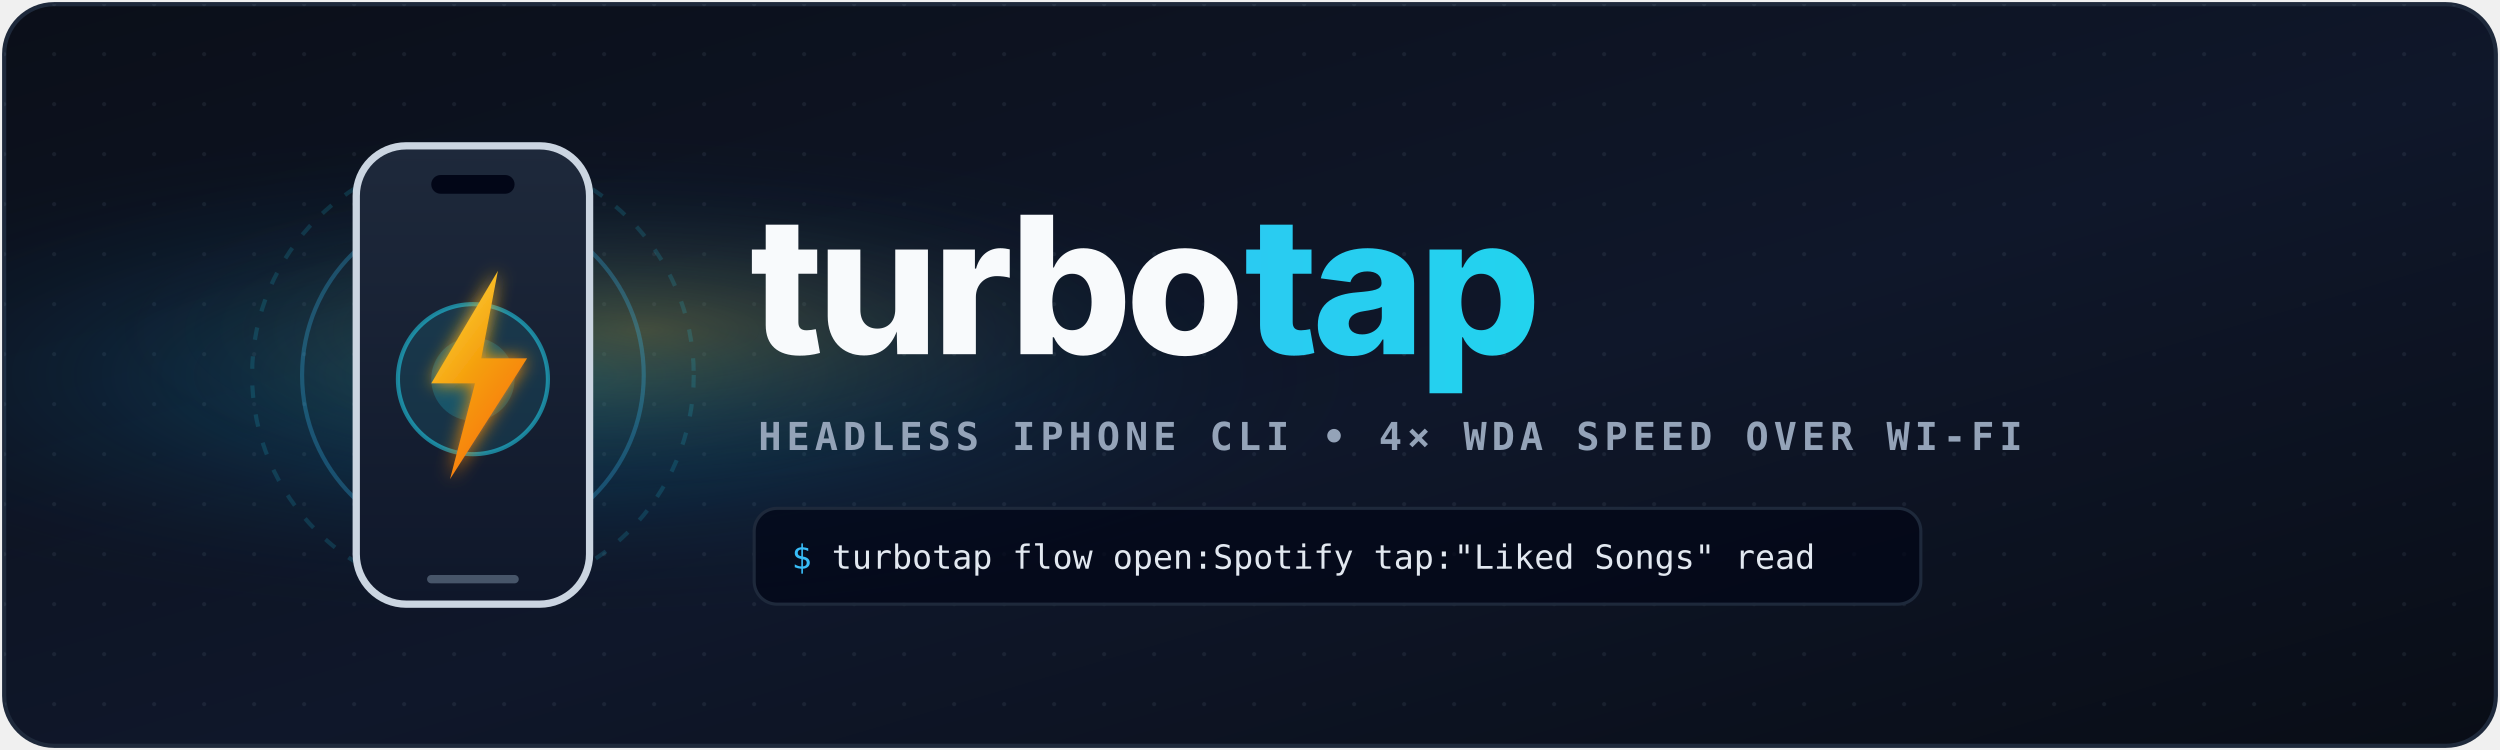
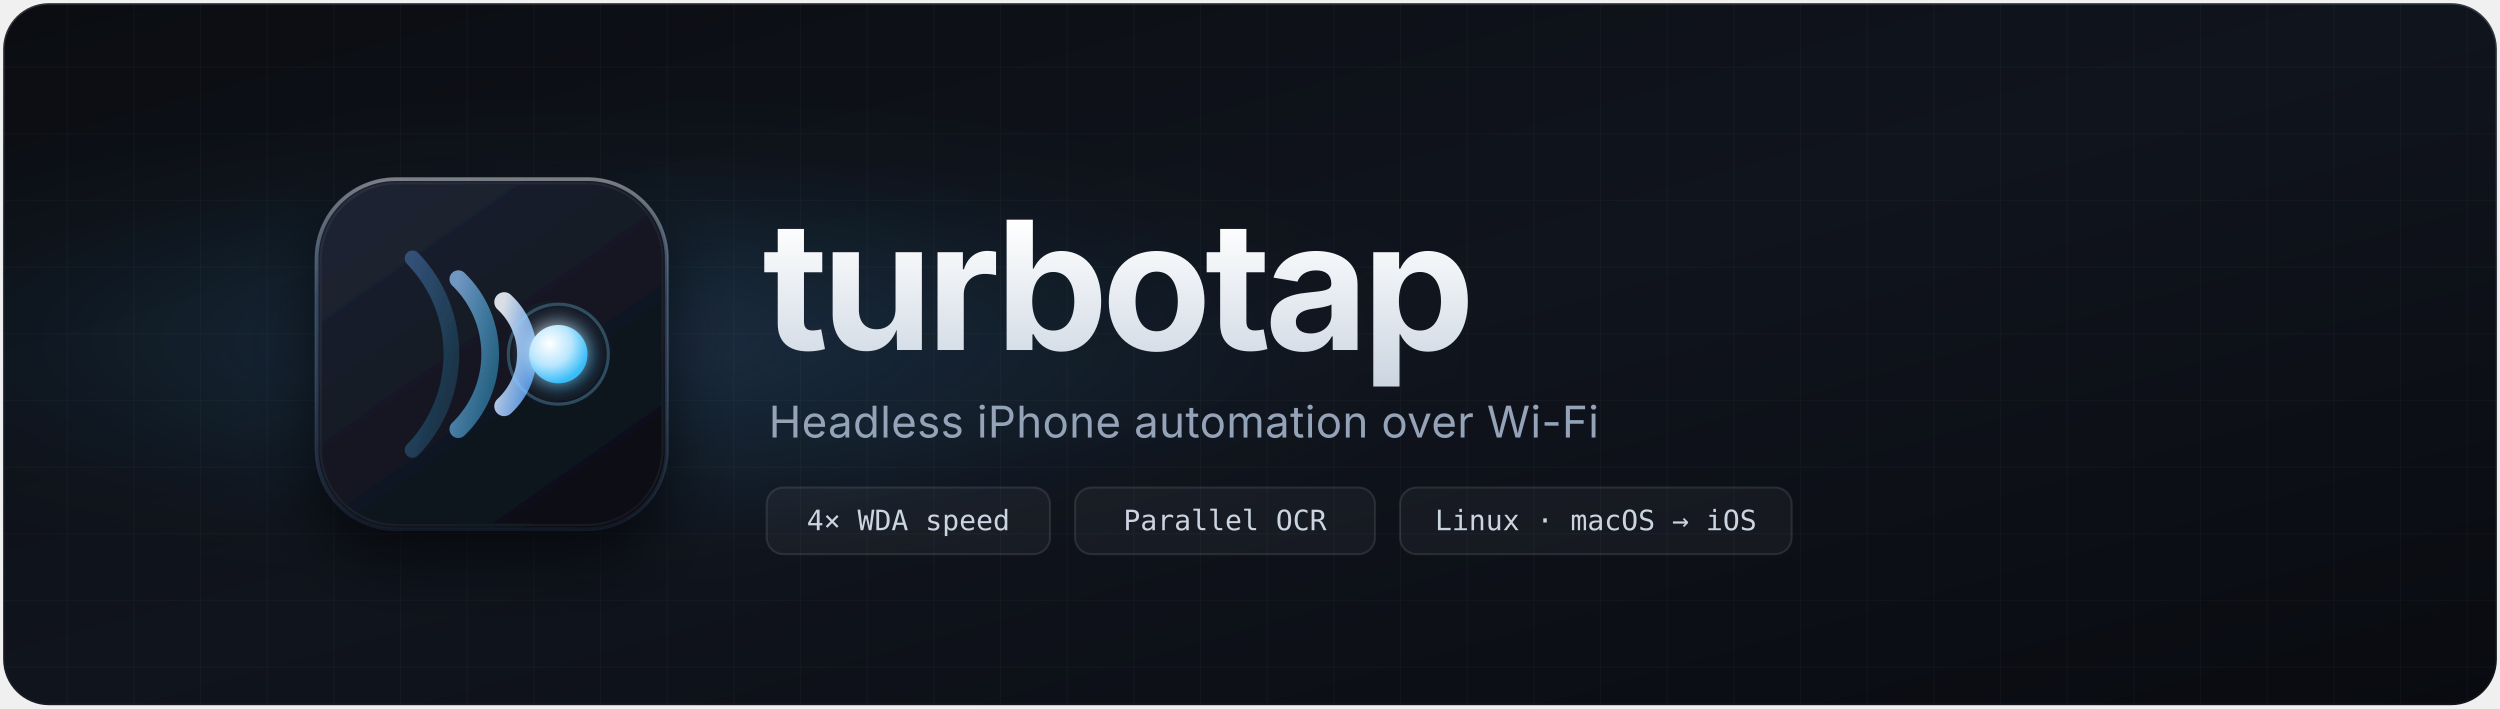
- <svg xmlns="http://www.w3.org/2000/svg" viewBox="0 0 1200 360" width="1200" height="360" role="img" aria-label="turbotap — Headless iPhone CLI at 4x WDA speed over Wi-Fi">
+ <svg xmlns="http://www.w3.org/2000/svg" viewBox="0 0 1200 340" width="1200" height="340" role="img" aria-label="turbotap — Headless iPhone automation over Wi-Fi">
  <defs>
-     <linearGradient id="bg" x1="0" y1="0" x2="1" y2="1">
-       <stop offset="0%" stop-color="#0B0F19" />
-       <stop offset="55%" stop-color="#0F172A" />
-       <stop offset="100%" stop-color="#090D16" />
+     <linearGradient id="cardBg" x1="0" y1="0" x2="1" y2="1">
+       <stop offset="0%" stop-color="#0B0D12" />
+       <stop offset="50%" stop-color="#10141D" />
+       <stop offset="100%" stop-color="#090B10" />
    </linearGradient>
-     <radialGradient id="glowCyan" cx="0.22" cy="0.50" r="0.34">
-       <stop offset="0%" stop-color="#22D3EE" stop-opacity="0.28" />
-       <stop offset="55%" stop-color="#0EA5E9" stop-opacity="0.08" />
-       <stop offset="100%" stop-color="#0B0F19" stop-opacity="0" />
+     <radialGradient id="studioGlow" cx="0.24" cy="0.48" r="0.38">
+       <stop offset="0%" stop-color="#60A5FA" stop-opacity="0.18" />
+       <stop offset="55%" stop-color="#38BDF8" stop-opacity="0.05" />
+       <stop offset="100%" stop-color="#0B0D12" stop-opacity="0" />
    </radialGradient>
-     <radialGradient id="glowAmber" cx="0.26" cy="0.44" r="0.22">
-       <stop offset="0%" stop-color="#F59E0B" stop-opacity="0.22" />
-       <stop offset="100%" stop-color="#0B0F19" stop-opacity="0" />
+     <linearGradient id="cardBorder" x1="0" y1="0" x2="0" y2="1">
+       <stop offset="0%" stop-color="#FFFFFF" stop-opacity="0.16" />
+       <stop offset="40%" stop-color="#94A3B8" stop-opacity="0.09" />
+       <stop offset="100%" stop-color="#FFFFFF" stop-opacity="0.04" />
+     </linearGradient>
+     <linearGradient id="iconFill" x1="0.15" y1="0" x2="0.85" y2="1">
+       <stop offset="0%" stop-color="#1E2534" />
+       <stop offset="50%" stop-color="#131823" />
+       <stop offset="100%" stop-color="#0B0E15" />
+     </linearGradient>
+     <linearGradient id="iconRim" x1="0" y1="0" x2="0" y2="1">
+       <stop offset="0%" stop-color="#FFFFFF" stop-opacity="0.42" />
+       <stop offset="35%" stop-color="#93C5FD" stop-opacity="0.22" />
+       <stop offset="100%" stop-color="#1E293B" stop-opacity="0.35" />
+     </linearGradient>
+     <linearGradient id="arcGrad1" x1="0" y1="0" x2="1" y2="1">
+       <stop offset="0%" stop-color="#E2E8F0" stop-opacity="0.95" />
+       <stop offset="100%" stop-color="#60A5FA" stop-opacity="0.85" />
+     </linearGradient>
+     <linearGradient id="arcGrad2" x1="0" y1="0" x2="1" y2="1">
+       <stop offset="0%" stop-color="#93C5FD" stop-opacity="0.72" />
+       <stop offset="100%" stop-color="#38BDF8" stop-opacity="0.42" />
+     </linearGradient>
+     <linearGradient id="arcGrad3" x1="0" y1="0" x2="1" y2="1">
+       <stop offset="0%" stop-color="#60A5FA" stop-opacity="0.36" />
+       <stop offset="100%" stop-color="#38BDF8" stop-opacity="0.14" />
+     </linearGradient>
+     <radialGradient id="coreDot" cx="0.35" cy="0.32" r="0.68">
+       <stop offset="0%" stop-color="#FFFFFF" />
+       <stop offset="55%" stop-color="#BAE6FD" />
+       <stop offset="100%" stop-color="#38BDF8" />
    </radialGradient>
-     <linearGradient id="tapGrad" x1="0" y1="0" x2="1" y2="0">
-       <stop offset="0%" stop-color="#38BDF8" />
-       <stop offset="100%" stop-color="#22D3EE" />
+     <linearGradient id="wordmarkGrad" x1="0" y1="0" x2="0" y2="1">
+       <stop offset="0%" stop-color="#FFFFFF" />
+       <stop offset="100%" stop-color="#CBD5E1" />
    </linearGradient>
-     <linearGradient id="boltGrad" x1="0" y1="0" x2="0.6" y2="1">
-       <stop offset="0%" stop-color="#FDE047" />
-       <stop offset="55%" stop-color="#F59E0B" />
-       <stop offset="100%" stop-color="#F97316" />
-     </linearGradient>
-     <linearGradient id="phoneScreen" x1="0" y1="0" x2="0" y2="1">
-       <stop offset="0%" stop-color="#1E293B" />
-       <stop offset="100%" stop-color="#0F172A" />
-     </linearGradient>
-     <pattern id="dots" width="24" height="24" patternUnits="userSpaceOnUse">
-       <circle cx="2" cy="2" r="1" fill="#94A3B8" fill-opacity="0.10" />
+     <pattern id="fineGrid" width="32" height="32" patternUnits="userSpaceOnUse">
+       <path d="M 32 0 L 0 0 0 32" fill="none" stroke="#FFFFFF" stroke-opacity="0.025" stroke-width="1" />
    </pattern>
-     <filter id="softGlow" x="-30%" y="-30%" width="160%" height="160%">
-       <feGaussianBlur stdDeviation="4" result="blur" />
+     <filter id="iconShadow" x="-25%" y="-25%" width="150%" height="160%">
+       <feDropShadow dx="0" dy="14" stdDeviation="16" flood-color="#000000" flood-opacity="0.65" />
+     </filter>
+     <filter id="coreGlow" x="-80%" y="-80%" width="260%" height="260%">
+       <feGaussianBlur stdDeviation="5" result="b" />
      <feMerge>
-         <feMergeNode in="blur" />
+         <feMergeNode in="b" />
        <feMergeNode in="SourceGraphic" />
      </feMerge>
    </filter>
  </defs>
-   <rect x="2" y="2" width="1196" height="356" rx="24" fill="url(#bg)" stroke="#1E293B" stroke-width="2" />
-   <rect x="2" y="2" width="1196" height="356" rx="24" fill="url(#dots)" />
-   <rect x="2" y="2" width="1196" height="356" rx="24" fill="url(#glowCyan)" />
-   <rect x="2" y="2" width="1196" height="356" rx="24" fill="url(#glowAmber)" />
-   <g transform="translate(155, 62)">
-     <circle cx="72" cy="118" r="106" fill="none" stroke="#22D3EE" stroke-opacity="0.16" stroke-width="2" stroke-dasharray="6 8" />
-     <circle cx="72" cy="118" r="82" fill="none" stroke="#38BDF8" stroke-opacity="0.28" stroke-width="2" />
-     <rect x="16" y="8" width="112" height="220" rx="24" fill="url(#phoneScreen)" stroke="#CBD5E1" stroke-width="3.5" />
-     <rect x="52" y="22" width="40" height="9" rx="4.5" fill="#020617" />
-     <rect x="50" y="214" width="44" height="4" rx="2" fill="#475569" />
-     <circle cx="72" cy="120" r="36" fill="#22D3EE" fill-opacity="0.12" stroke="#22D3EE" stroke-opacity="0.55" stroke-width="2" />
-     <circle cx="72" cy="120" r="20" fill="#22D3EE" fill-opacity="0.20" />
-     <path d="M84 68 L52 122 L73 122 L61 168 L98 110 L76 110 Z" fill="url(#boltGrad)" filter="url(#softGlow)" />
+   <rect x="1.5" y="1.5" width="1197" height="337" rx="22" fill="url(#cardBg)" stroke="url(#cardBorder)" stroke-width="1.5" />
+   <rect x="2" y="2" width="1196" height="336" rx="22" fill="url(#fineGrid)" />
+   <rect x="2" y="2" width="1196" height="336" rx="22" fill="url(#studioGlow)" />
+   <g transform="translate(152, 86)" filter="url(#iconShadow)">
+     <rect x="0" y="0" width="168" height="168" rx="38" fill="url(#iconFill)" stroke="url(#iconRim)" stroke-width="1.75" />
+     <rect x="2" y="2" width="164" height="164" rx="36.5" fill="none" stroke="#FFFFFF" stroke-opacity="0.05" stroke-width="1" />
+     <path d="M 46 38 A 66 66 0 0 1 46 130" fill="none" stroke="url(#arcGrad3)" stroke-width="7.5" stroke-linecap="round" />
+     <path d="M 68 48 A 50 50 0 0 1 68 120" fill="none" stroke="url(#arcGrad2)" stroke-width="8.5" stroke-linecap="round" />
+     <path d="M 90 59 A 34 34 0 0 1 90 109" fill="none" stroke="url(#arcGrad1)" stroke-width="9.5" stroke-linecap="round" />
+     <circle cx="116" cy="84" r="14" fill="url(#coreDot)" filter="url(#coreGlow)" />
+     <circle cx="116" cy="84" r="24" fill="none" stroke="#7DD3FC" stroke-opacity="0.28" stroke-width="1.5" />
  </g>
-   <g transform="translate(360, 0)">
-     <text x="0" y="170" font-family="Inter, -apple-system, BlinkMacSystemFont, 'Segoe UI', Roboto, Helvetica, Arial, sans-serif" font-size="92" font-weight="800" letter-spacing="-3" fill="#F8FAFC">turbo<tspan fill="url(#tapGrad)">tap</tspan>
-     </text>
-     <text x="4" y="216" font-family="ui-monospace, SFMono-Regular, Menlo, Monaco, Consolas, monospace" font-size="18.5" font-weight="600" letter-spacing="2.4" fill="#94A3B8">HEADLESS IPHONE CLI  •  4× WDA SPEED OVER WI-FI</text>
-     <rect x="2" y="244" width="560" height="46" rx="11" fill="#020617" fill-opacity="0.72" stroke="#1E293B" stroke-width="1.5" />
-     <text x="20" y="273" font-family="ui-monospace, SFMono-Regular, Menlo, Monaco, Consolas, monospace" font-size="16" fill="#38BDF8">$ <tspan fill="#E2E8F0">turbotap flow open:Spotify tap:"Liked Songs" read</tspan>
-     </text>
+   <g transform="translate(366, 0)">
+     <text x="0" y="168" font-family="Inter, -apple-system, BlinkMacSystemFont, 'SF Pro Display', 'Segoe UI', Helvetica, Arial, sans-serif" font-size="86" font-weight="700" letter-spacing="-3.2" fill="url(#wordmarkGrad)">turbotap</text>
+     <text x="3" y="210" font-family="Inter, -apple-system, BlinkMacSystemFont, 'SF Pro Text', 'Segoe UI', Helvetica, Arial, sans-serif" font-size="21" font-weight="400" letter-spacing="0.2" fill="#94A3B8">Headless iPhone automation over Wi-Fi</text>
+     <g transform="translate(2, 234)" font-family="ui-monospace, SFMono-Regular, Menlo, Monaco, Consolas, monospace" font-size="13.5" font-weight="500">
+       <rect x="0" y="0" width="136" height="32" rx="8" fill="#FFFFFF" fill-opacity="0.04" stroke="#FFFFFF" stroke-opacity="0.10" />
+       <text x="68" y="20.5" text-anchor="middle" fill="#CBD5E1">4× WDA speed</text>
+       <rect x="148" y="0" width="144" height="32" rx="8" fill="#FFFFFF" fill-opacity="0.04" stroke="#FFFFFF" stroke-opacity="0.10" />
+       <text x="220" y="20.5" text-anchor="middle" fill="#CBD5E1">Parallel OCR</text>
+       <rect x="304" y="0" width="188" height="32" rx="8" fill="#FFFFFF" fill-opacity="0.04" stroke="#FFFFFF" stroke-opacity="0.10" />
+       <text x="398" y="20.5" text-anchor="middle" fill="#CBD5E1">Linux · macOS → iOS</text>
+     </g>
  </g>
</svg>
